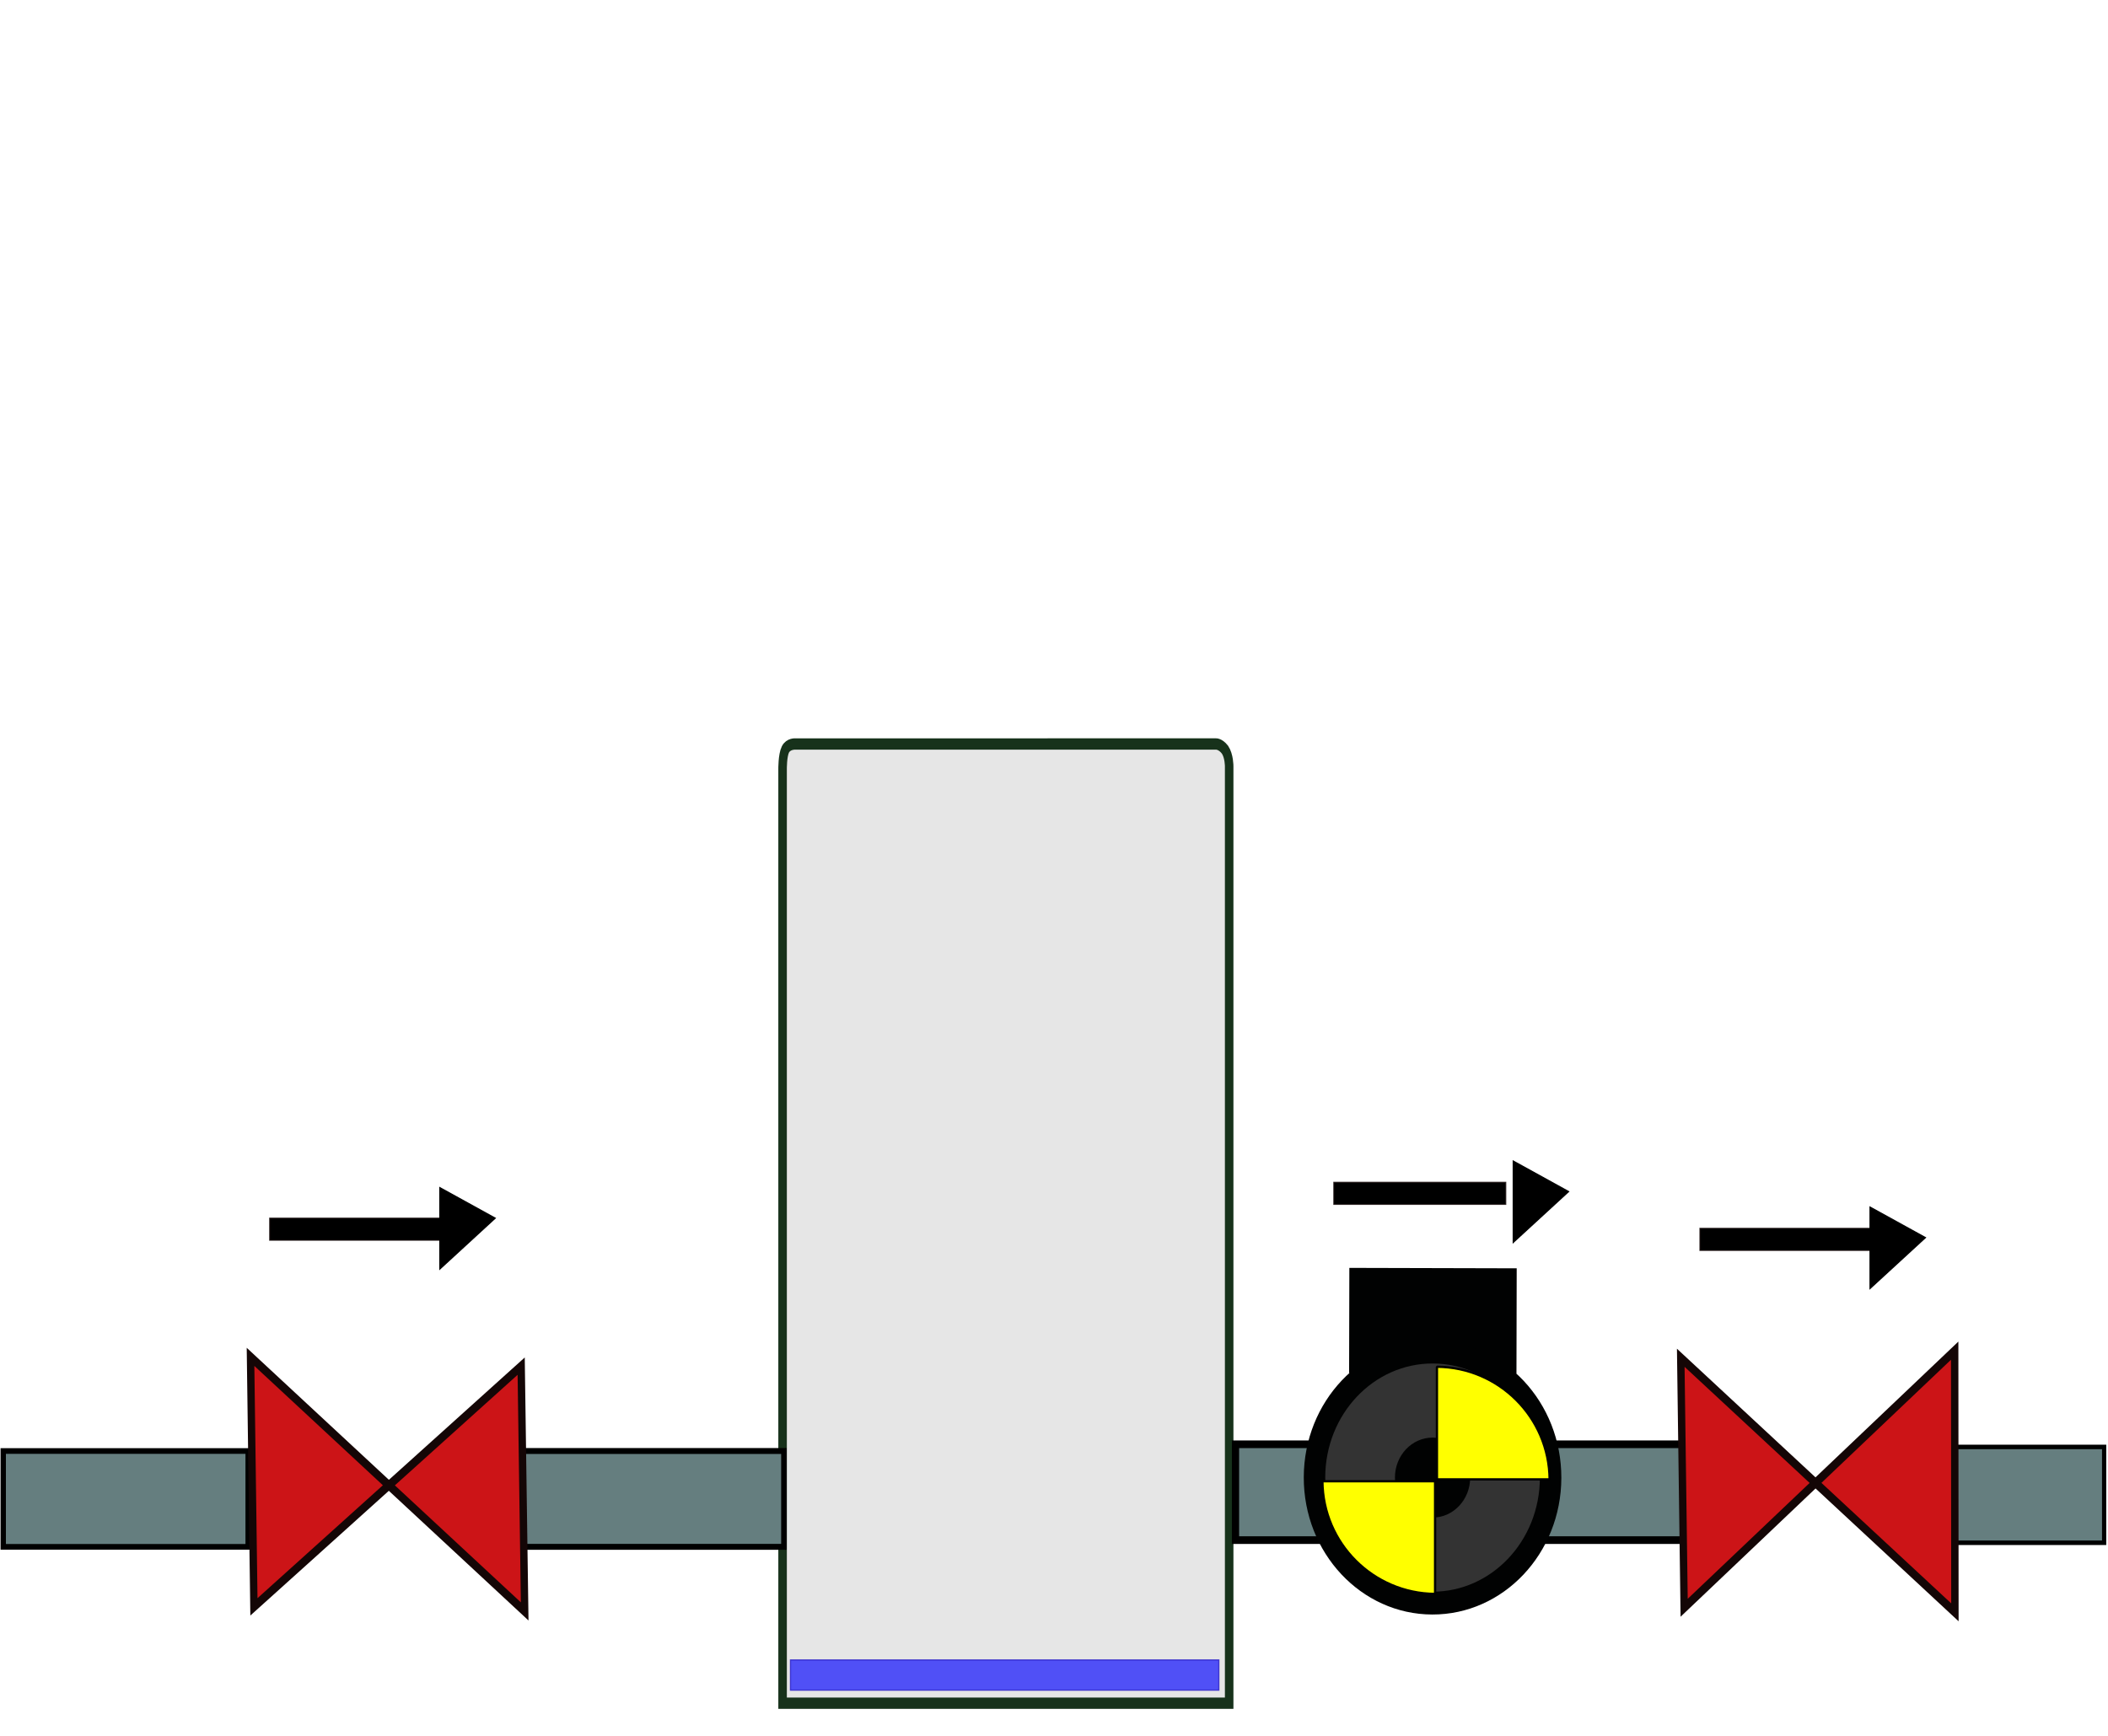
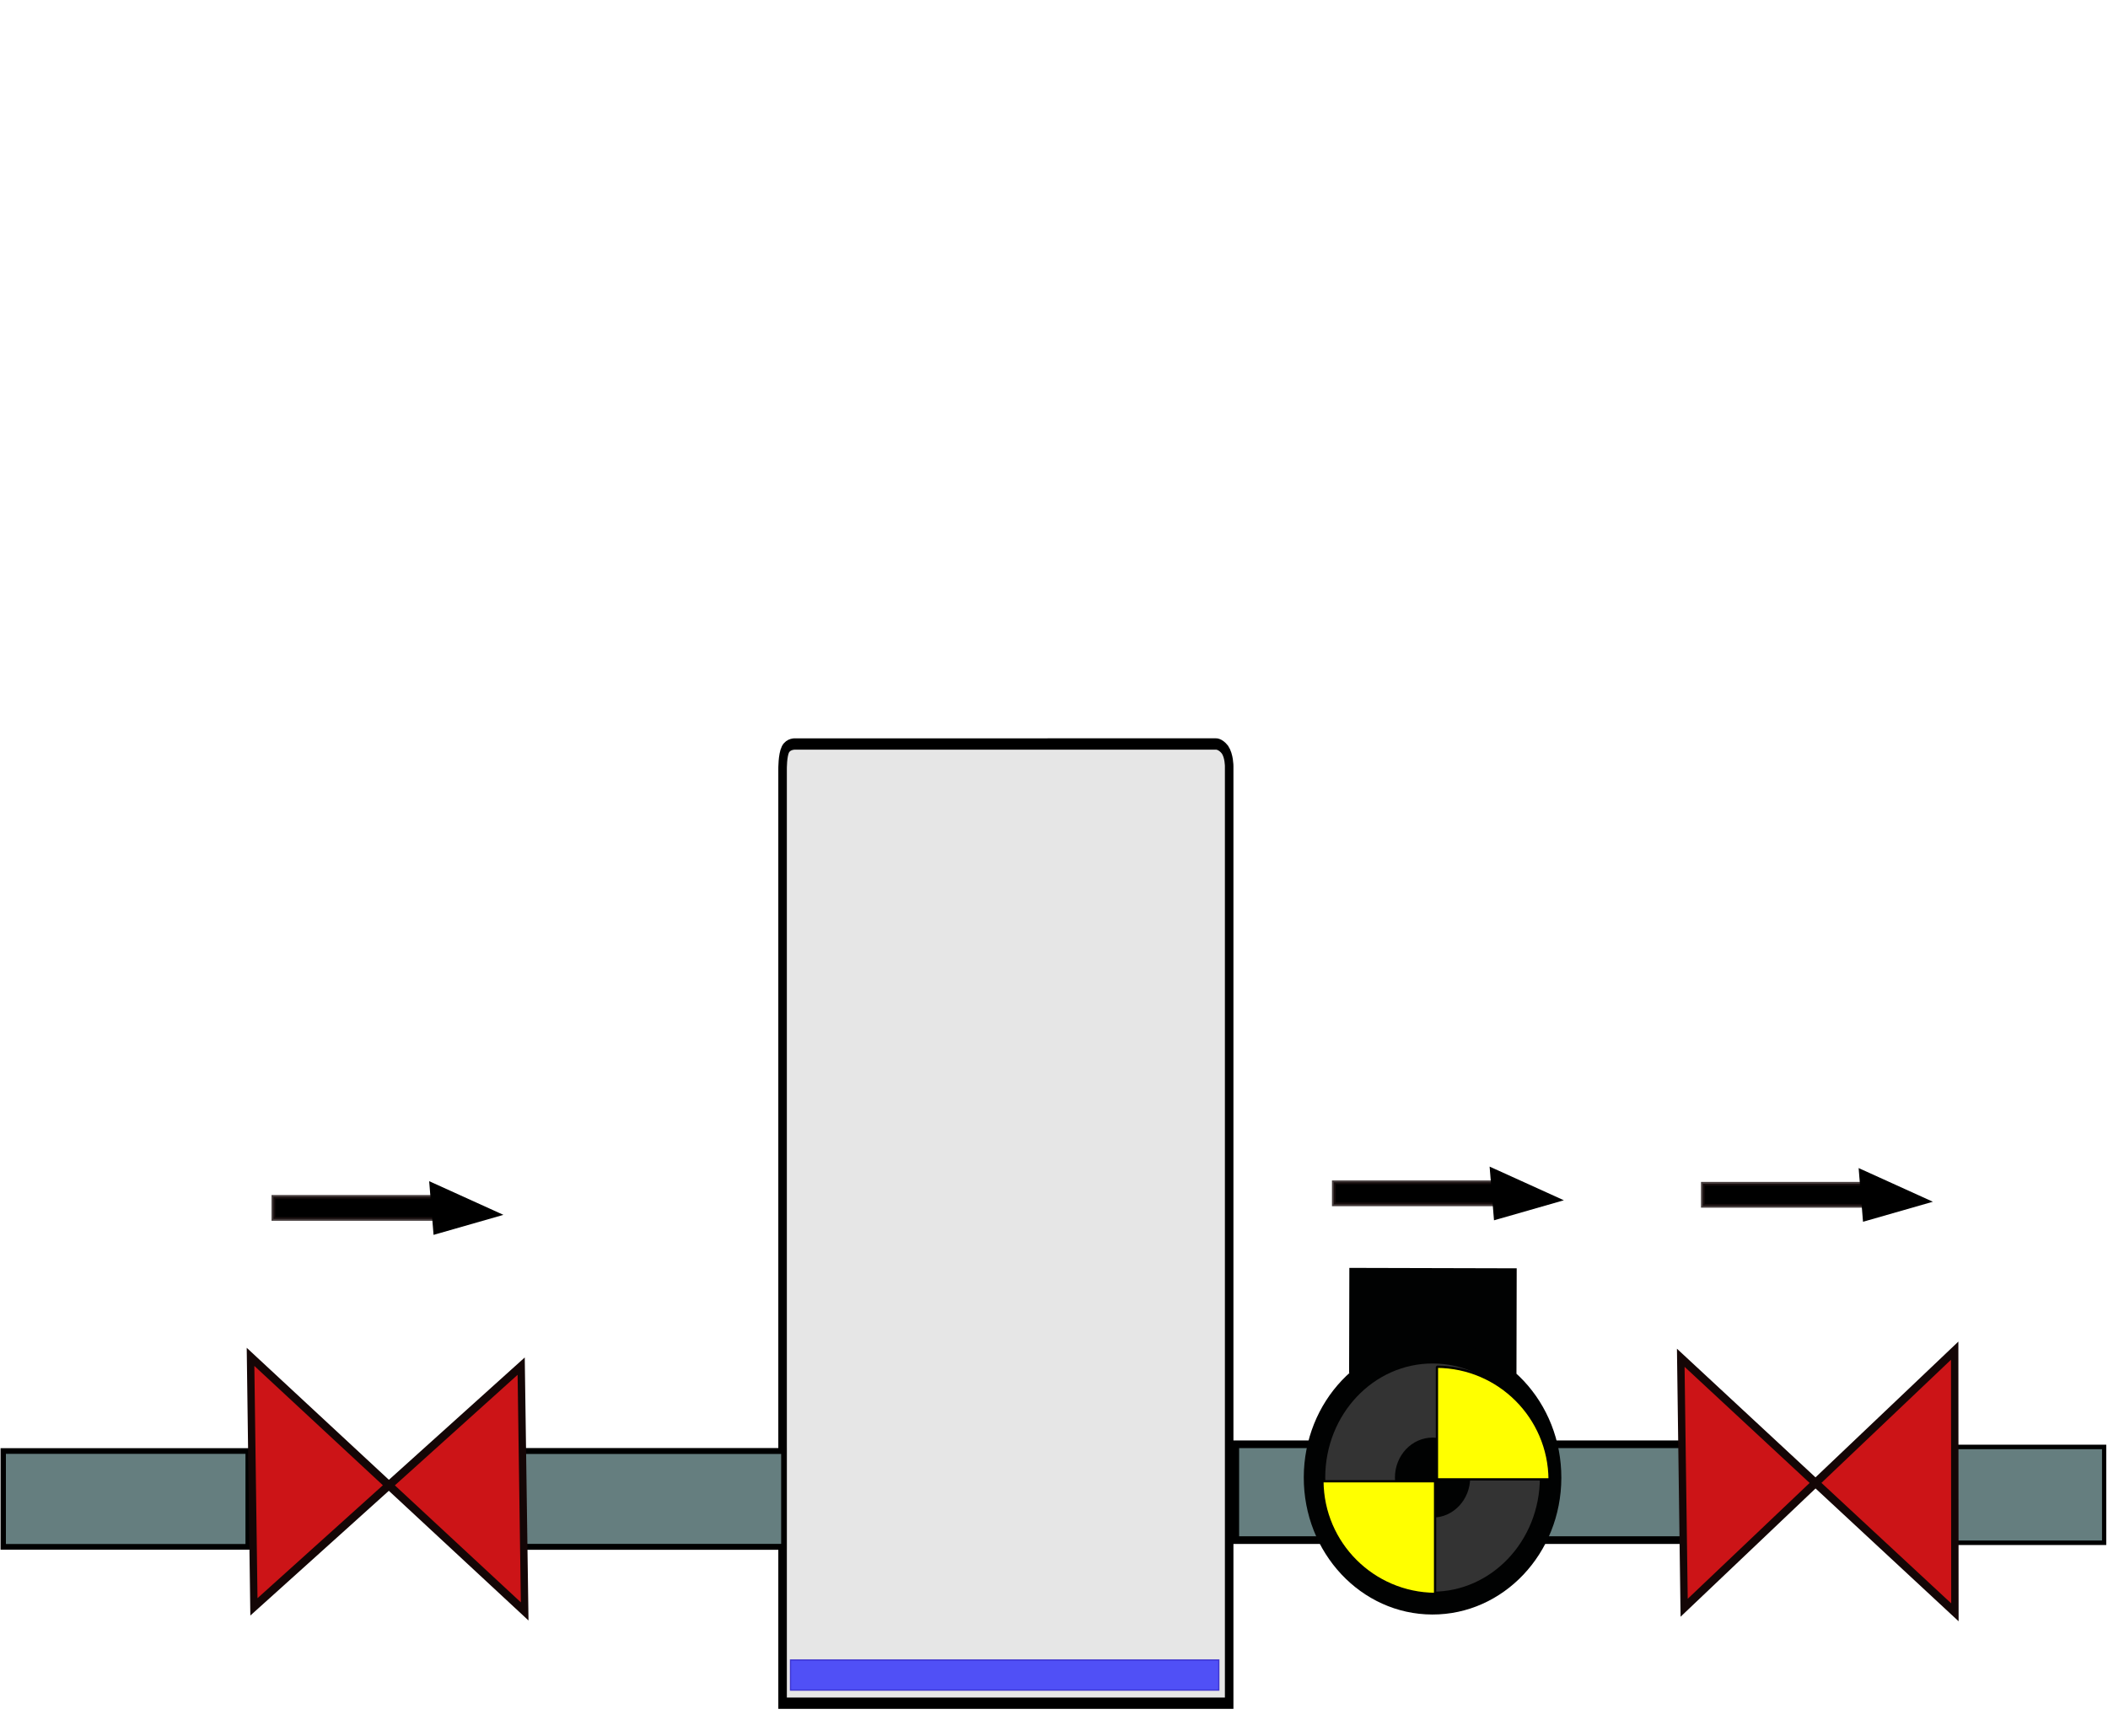
<svg xmlns="http://www.w3.org/2000/svg" version="1.1" x="0px" y="0px" width="739.036" height="608.647" viewBox="0 0 739.036 608.647" enable-background="new 0 0 3408 1920" xml:space="preserve" id="svg3">
-   <defs id="defs3105" />
+   <defs id="defs3105">
+     <marker orient="auto" refY="0.0" refX="0.0" id="Arrow1Lstart" style="overflow:visible">
+       <path id="path3832" d="M 0.0,0.0 L 5.0,-5.0 L -12.5,0.0 L 5.0,5.0 L 0.0,0.0 z " style="fill-rule:evenodd;stroke:#000000;stroke-width:1.0pt" transform="scale(0.8) translate(12.5,0)" />
+     </marker>
+     <marker orient="auto" refY="0.0" refX="0.0" id="Arrow2Lend" style="overflow:visible;">
+       <path id="path3853" style="fill-rule:evenodd;stroke-width:0.625;stroke-linejoin:round;" d="M 8.719,4.034 L -2.207,0.016 L 8.719,-4.002 C 6.973,-1.63 6.983,1.616 8.719,4.034 z " transform="scale(1.1) rotate(180) translate(1,0)" />
+     </marker>
+     <marker orient="auto" refY="0.0" refX="0.0" id="Arrow2Lstart" style="overflow:visible">
+       <path id="path3850" style="fill-rule:evenodd;stroke-width:0.625;stroke-linejoin:round" d="M 8.719,4.034 L -2.207,0.016 L 8.719,-4.002 C 6.973,-1.63 6.983,1.616 8.719,4.034 z " transform="scale(1.1) translate(1,0)" />
+     </marker>
+   </defs>
  <g id="stanica" transform="matrix(0.4724064,0,0,0.4724064,-828.0836,-307.6817)">
-     <g transform="matrix(0.7035526,0,0,0.9348419,666.3434,320.7472)" id="Layer_2" style="fill:#e6e6e6">
-       <path style="fill:#e6e6e6;stroke:#17321b;stroke-width:9;stroke-miterlimit:10" id="path3051" d="M 2840.957,1705.814 H 2369.885 V 964.215 c 0,0 -0.152,-10.924 2.992,-15.629 3.144,-4.704 10.483,-4.306 10.483,-4.306 l 443.497,-0.008 c 0,0 4.566,-0.391 9.667,4.488 4.512,5.05 4.433,13.181 4.433,13.181 V 1705.814 z" stroke-miterlimit="10" />
+     <g transform="matrix(0.7035526,0,0,0.9348419,666.3434,320.7472)" id="Layer_2" style="fill:#e6e6e6;stroke:#000000;stroke-opacity:1;opacity:1">
+       <path style="fill:#e6e6e6;stroke:#000000;stroke-width:9;stroke-miterlimit:10;stroke-opacity:1" id="path3051" d="M 2840.957,1705.814 H 2369.885 V 964.215 c 0,0 -0.152,-10.924 2.992,-15.629 3.144,-4.704 10.483,-4.306 10.483,-4.306 l 443.497,-0.008 c 0,0 4.566,-0.391 9.667,4.488 4.512,5.05 4.433,13.181 4.433,13.181 V 1705.814 z" stroke-miterlimit="10" />
    </g>
    <g transform="matrix(1.224463,0,0,1.299236,-395.579,-283.703)" id="Layer_3">
      <rect style="fill:#657e7f;stroke:#000000;stroke-width:3.374;stroke-miterlimit:10" id="rect3056" height="54.744" width="161.56" stroke-miterlimit="10" y="1548.552" x="2068.206" />
      <rect style="fill:#657e7f;stroke:#000000;stroke-width:3.234;stroke-miterlimit:10" id="rect3058" height="54.744" width="148.439" stroke-miterlimit="10" y="1548.552" x="1756.59" />
      <rect style="fill:#657e7f;stroke:#000000;stroke-width:4.378;stroke-miterlimit:10" id="rect3056-1" height="54.744" width="272.079" stroke-miterlimit="10" y="1544.711" x="2503.457" />
      <rect style="fill:#657e7f;stroke:#000000;stroke-width:2.567;stroke-miterlimit:10" id="rect3058-8" height="54.744" width="93.517" stroke-miterlimit="10" y="1546.228" x="2936.405" />
    </g>
    <g transform="matrix(0.00230439,-1.010643,0.950466,0.00245029,1763.522,4464.94)" id="Layer_4">
      <rect style="fill:#010202" id="rect3083" height="130.672" width="77.351" y="1035.51" x="2767.53" />
      <circle style="fill:#010202" d="m 2791.59,1100.853 c 0,55.536 -45.02,100.556 -100.556,100.556 -55.535,0 -100.556,-45.02 -100.556,-100.556 0,-55.535 45.02,-100.556 100.556,-100.556 55.536,0 100.556,45.02 100.556,100.556 z" id="circle3085" r="100.556" cy="1100.853" cx="2691.034" />
      <circle style="fill:#333333" d="m 2774.826,1100.853 c 0,46.277 -37.515,83.792 -83.792,83.792 -46.277,0 -83.792,-37.515 -83.792,-83.792 0,-46.277 37.515,-83.792 83.792,-83.792 46.277,0 83.792,37.515 83.792,83.792 z" id="circle3087" r="83.792" cy="1100.853" cx="2691.034" />
      <circle style="fill:#010202" d="m 2720.412,1100.853 c 0,16.224 -13.152,29.377 -29.377,29.377 -16.224,0 -29.377,-13.152 -29.377,-29.377 0,-16.224 13.152,-29.377 29.377,-29.377 16.224,0 29.377,13.153 29.377,29.377 z" id="circle3089" r="29.377" cy="1100.853" cx="2691.035" />
    </g>
    <g transform="matrix(2.011051,0,0,2.358061,1802.285,1041.069)" id="Layer_6">
      <path style="fill:#cc1417;stroke:#140606;stroke-width:2.725;stroke-miterlimit:10;stroke-opacity:1" id="ventil" d="m 67.899,261.777 1.25,78.687 98.624,-75.765 1.291,77.199 z" stroke-miterlimit="10" />
    </g>
    <rect y="1883.326" x="2339.543" height="22.4" width="317.903" id="hladina" style="fill:#0000ff;fill-opacity:0.651;fill-rule:evenodd;stroke:#2c20c8;stroke-width:0.902px;stroke-linecap:butt;stroke-linejoin:miter;stroke-opacity:0.81" />
-     <rect style="fill:#000000;fill-opacity:1;stroke:#1c1111;stroke-width:0.809;stroke-opacity:0.81" id="rect3809-1" width="127.619" height="16.392" x="2742.763" y="1528.787" />
-     <path style="fill:#000000;stroke:#000000;stroke-width:0.809px;stroke-linecap:butt;stroke-linejoin:miter;stroke-opacity:1" d="m 2875.891,1512.972 0,60.524 41.167,-37.828 z" id="path3817-7" />
+     <g id="g5778">
+       <rect y="1528.787" x="2742.763" height="16.392" width="127.619" id="rect3809-1" style="fill:#000000;fill-opacity:1;stroke:#1c1111;stroke-width:2.714;stroke-opacity:0.81;stroke-linecap:square;opacity:1;stroke-miterlimit:4;stroke-dasharray:none" />
+       <path id="path3817-7" d="m 2858.928,1517.908 3.144,38.487 50.05,-14.352 z" style="fill:#000000;stroke:#000000;stroke-width:0.949px;stroke-linecap:butt;stroke-linejoin:miter;stroke-opacity:1" />
+     </g>
    <g transform="matrix(2.011051,0,0,2.358061,2863.699,1041.744)" id="Layer_6-7">
      <path style="fill:#cc1417;stroke:#140606;stroke-width:2.725;stroke-miterlimit:10;stroke-opacity:1" id="ventil2" d="m 67.899,261.777 1.25,78.687 99.834,-80.925 0.081,82.358 z" stroke-miterlimit="10" />
    </g>
-     <rect style="fill:#000000;fill-opacity:1;stroke:#1c1111;stroke-width:0.809;stroke-opacity:0.81" id="rect3809-9" width="127.619" height="16.392" x="3014.461" y="1562.966" />
-     <path style="fill:#000000;stroke:#000000;stroke-width:0.809px;stroke-linecap:butt;stroke-linejoin:miter;stroke-opacity:1" d="m 3140.707,1547.151 0,60.524 41.167,-37.828 z" id="path3817-4" />
    <path style="fill:#ffff00;fill-opacity:1;stroke:#000000;stroke-width:1.694;stroke-linecap:butt;stroke-linejoin:bevel;stroke-miterlimit:4;stroke-opacity:1;stroke-dasharray:none;stroke-dashoffset:0" d="m 2819.304,1665.686 0,83.611 83.624,0 c -0.374,-46.019 -37.605,-83.242 -83.624,-83.611 z m -85.001,85.001 c 0.37,46.023 37.602,83.255 83.624,83.624 l 0,-83.624 -83.624,0 z" id="engineMotor" />
+     <g transform="translate(273.8572,1.086902)" id="g5778-1">
+       <rect y="1528.787" x="2742.763" height="16.392" width="127.619" id="rect3809-1-7" style="fill:#000000;fill-opacity:1;stroke:#1c1111;stroke-width:2.714;stroke-linecap:square;stroke-miterlimit:4;stroke-opacity:0.81;stroke-dasharray:none" />
+       <path id="path3817-7-4" d="m 2858.928,1517.908 3.144,38.487 50.05,-14.352 z" style="fill:#000000;stroke:#000000;stroke-width:0.949px;stroke-linecap:butt;stroke-linejoin:miter;stroke-opacity:1" />
+     </g>
+     <g transform="translate(-786.9867,10.81941)" id="g5778-0">
+       <rect y="1528.787" x="2742.763" height="16.392" width="127.619" id="rect3809-1-9" style="fill:#000000;fill-opacity:1;stroke:#1c1111;stroke-width:2.714;stroke-linecap:square;stroke-miterlimit:4;stroke-opacity:0.81;stroke-dasharray:none" />
+       <path id="path3817-7-48" d="m 2858.928,1517.908 3.144,38.487 50.05,-14.352 z" style="fill:#000000;stroke:#000000;stroke-width:0.949px;stroke-linecap:butt;stroke-linejoin:miter;stroke-opacity:1" />
+     </g>
  </g>
-   <rect style="fill:#000000;fill-opacity:1;stroke:#1c1111;stroke-width:0.382;stroke-opacity:0.81" id="rect3809" width="60.288" height="7.744" x="94.548" y="427.103" />
-   <path style="fill:#000000;stroke:#000000;stroke-width:0.382px;stroke-linecap:butt;stroke-linejoin:miter;stroke-opacity:1" d="m 154.188,416.381 0,28.592 19.448,-17.87 z" id="path3817" />
</svg>
